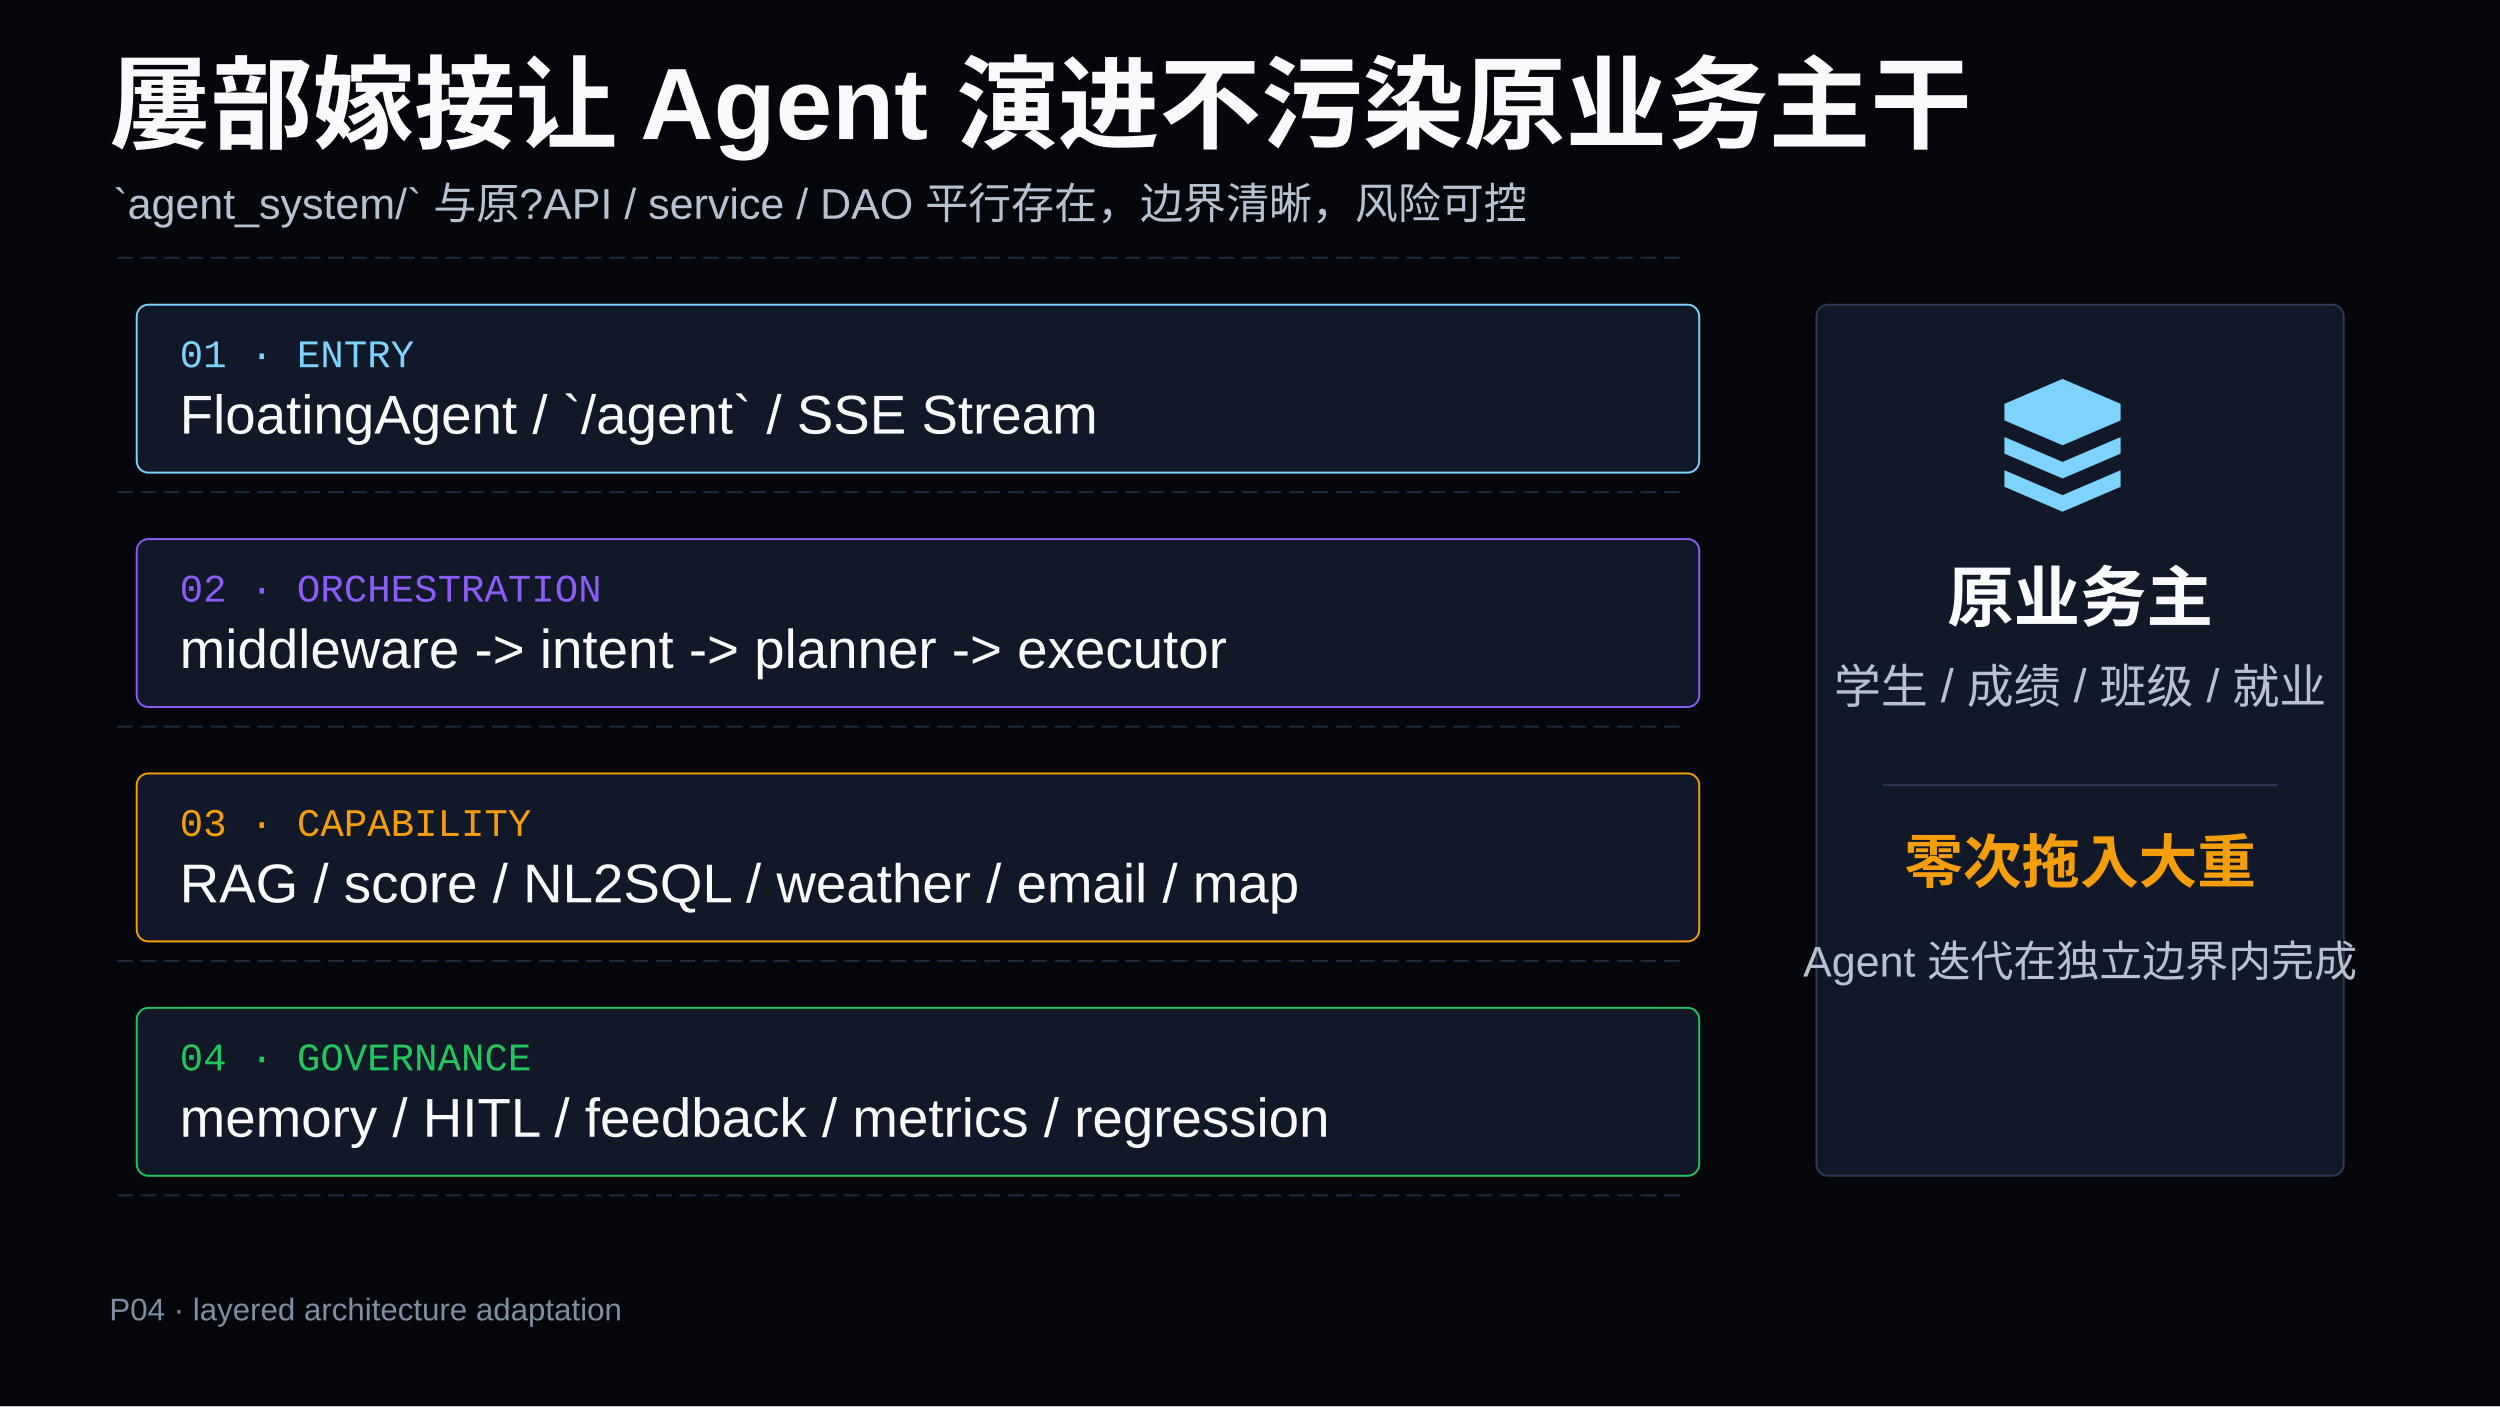
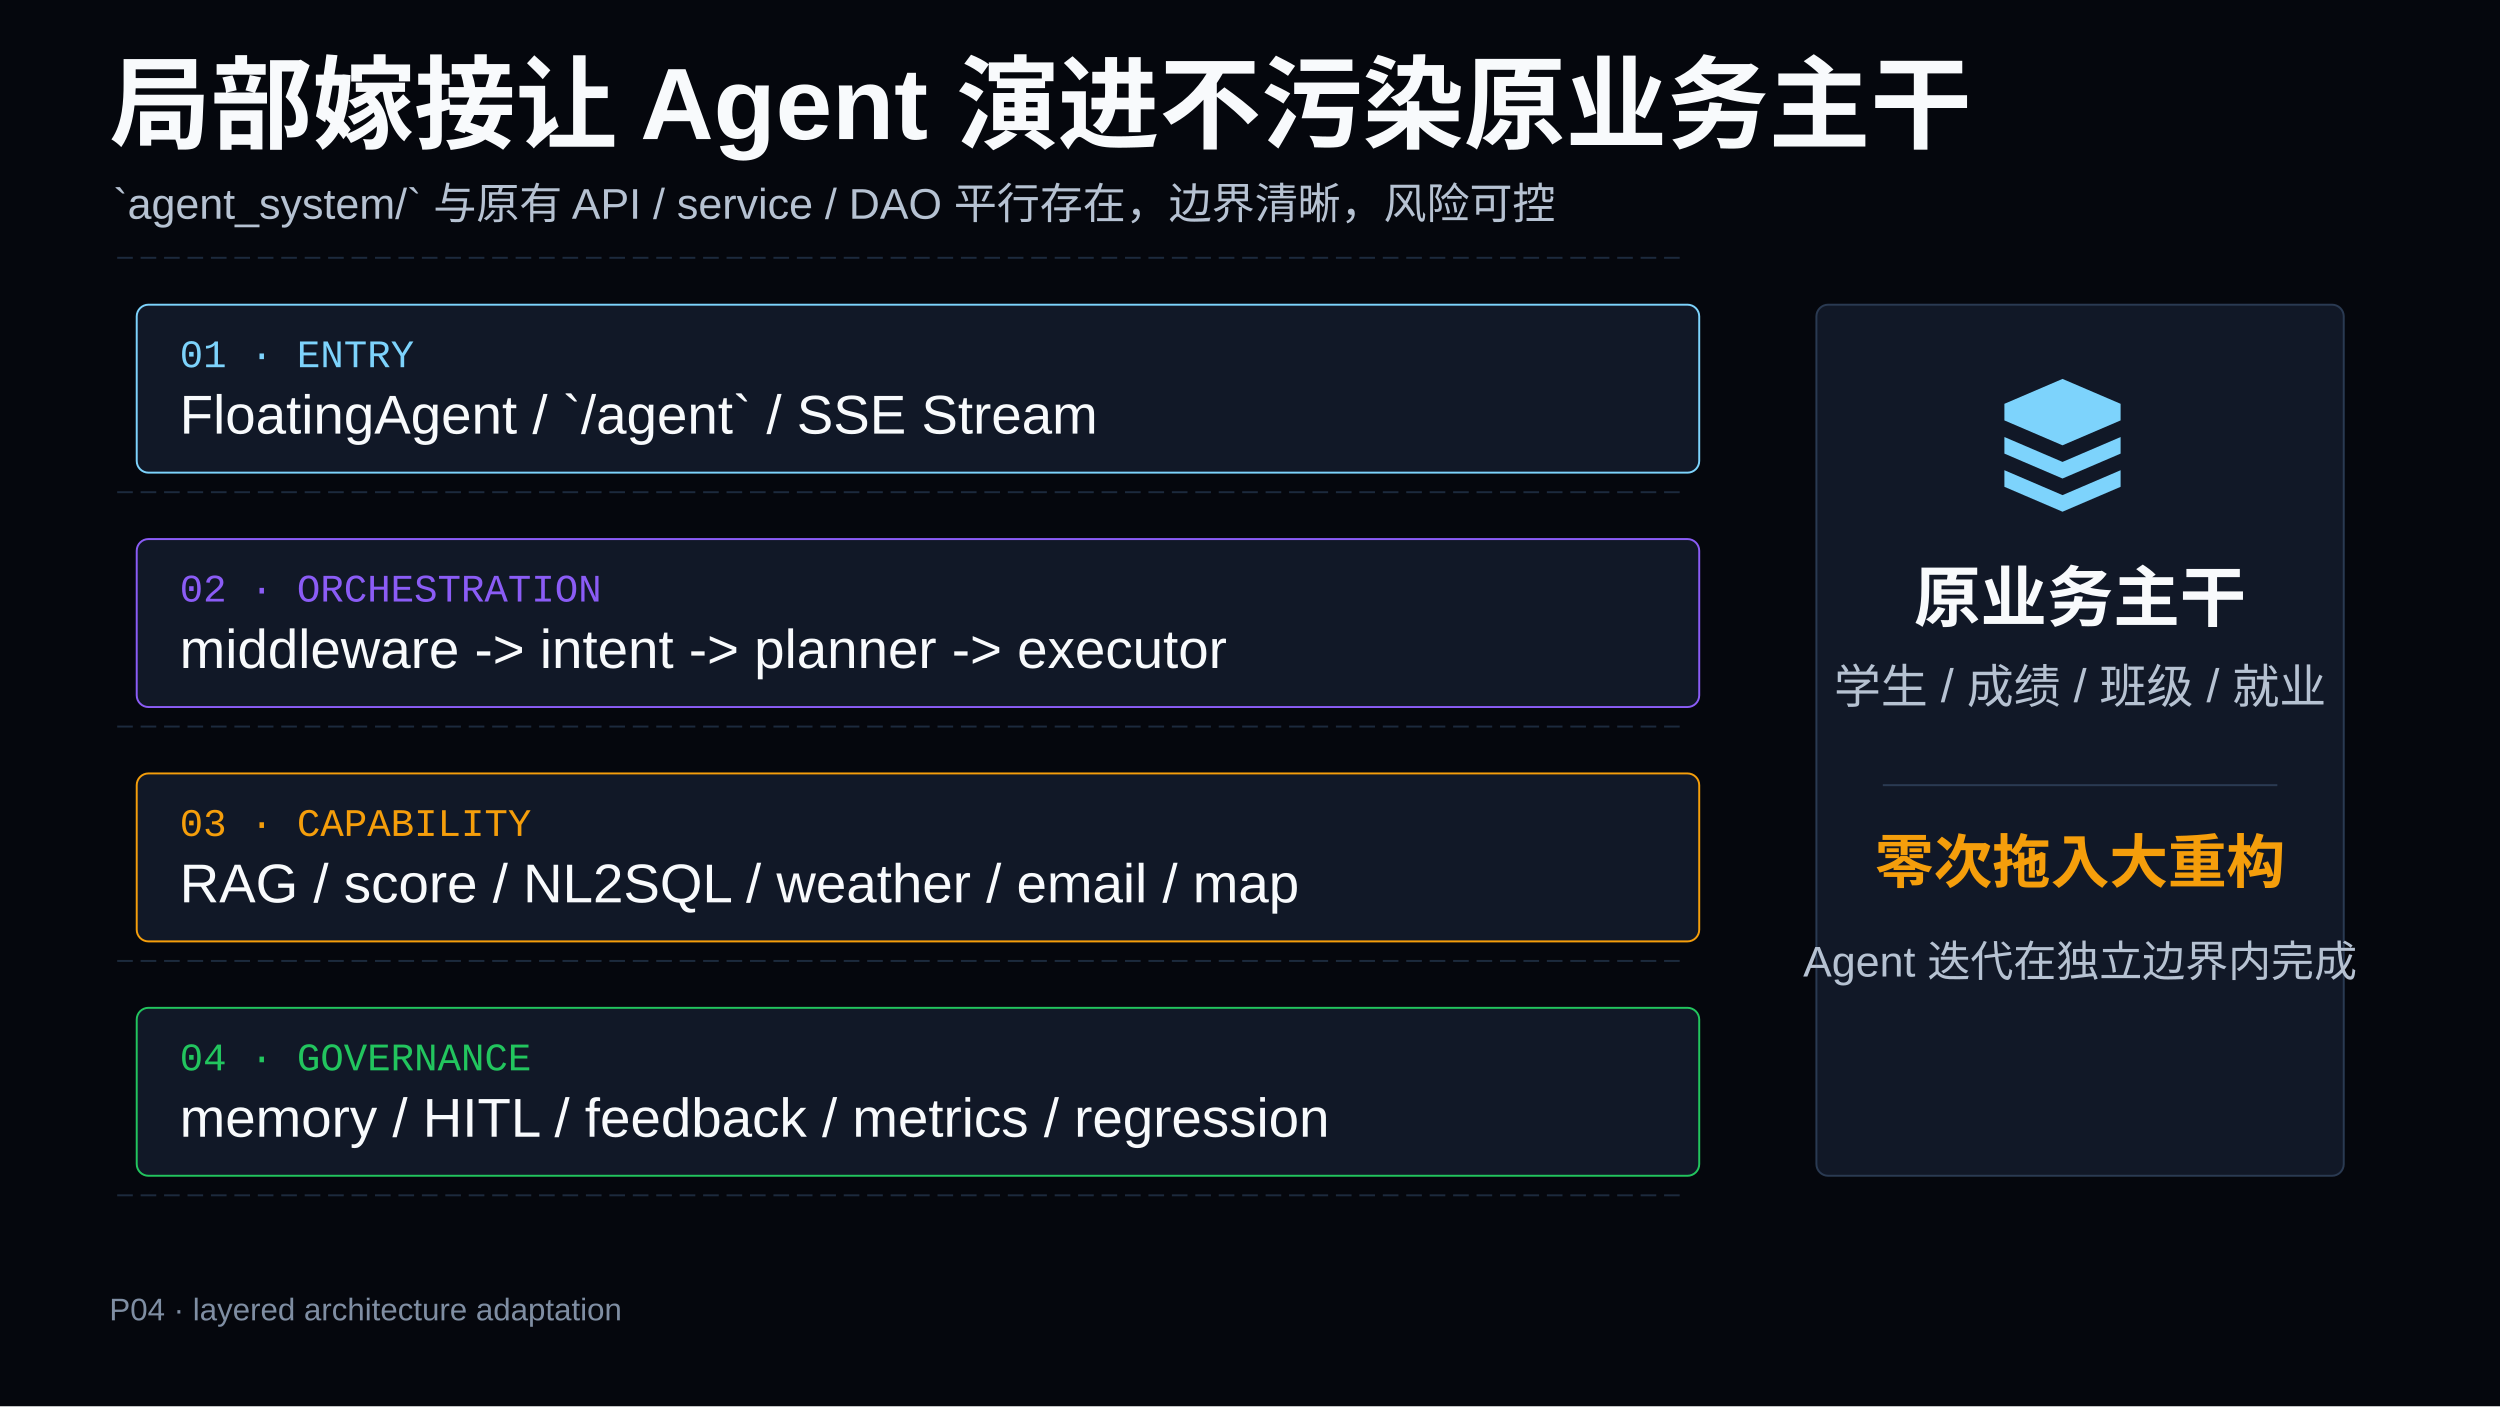
<svg xmlns="http://www.w3.org/2000/svg" viewBox="0 0 1280 720" width="1280" height="720">
  <g id="background">
    <rect width="1280" height="720" fill="#05070D" />
    <path d="M60 132H860 M60 252H860 M60 372H860 M60 492H860 M60 612H860" stroke="#1C2A3D" stroke-width="1" stroke-dasharray="8,4" />
  </g>
  <g id="header">
-     <text x="56" y="72" font-family="&quot;Microsoft YaHei&quot;, Arial, sans-serif" font-size="52" font-weight="800" fill="#F8FAFC">屢部嫁接让 Agent 演进不污染原业务主干</text>
-     <text x="58" y="112" font-family="&quot;Microsoft YaHei&quot;, Arial, sans-serif" font-size="22" fill="#B6C2D2">`agent_system/` 与原?API / service / DAO 平行存在，边界清晰，风险可控</text>
+     <text x="56" y="72" font-family="&quot;Microsoft YaHei&quot;, Arial, sans-serif" font-size="52" font-weight="800" fill="#F8FAFC">局部嫁接让 Agent 演进不污染原业务主干</text>
+     <text x="58" y="112" font-family="&quot;Microsoft YaHei&quot;, Arial, sans-serif" font-size="22" fill="#B6C2D2">`agent_system/` 与原有 API / service / DAO 平行存在，边界清晰，风险可控</text>
  </g>
  <g id="layers">
    <path fill="#111827" stroke="#7DD3FC" d="M76,156 H864 A6,6 0 0 1 870,162 V236 A6,6 0 0 1 864,242 H76 A6,6 0 0 1 70,236 V162 A6,6 0 0 1 76,156 Z" />
    <text x="92" y="188" font-family="Consolas, &quot;Microsoft YaHei&quot;, &quot;Courier New&quot;, monospace" font-size="20" fill="#7DD3FC">01 · ENTRY</text>
    <text x="92" y="222" font-family="&quot;Microsoft YaHei&quot;, Arial, sans-serif" font-size="28" fill="#F8FAFC">FloatingAgent / `/agent` / SSE Stream</text>
    <path fill="#111827" stroke="#8B5CF6" d="M76,276 H864 A6,6 0 0 1 870,282 V356 A6,6 0 0 1 864,362 H76 A6,6 0 0 1 70,356 V282 A6,6 0 0 1 76,276 Z" />
    <text x="92" y="308" font-family="Consolas, &quot;Microsoft YaHei&quot;, &quot;Courier New&quot;, monospace" font-size="20" fill="#8B5CF6">02 · ORCHESTRATION</text>
    <text x="92" y="342" font-family="&quot;Microsoft YaHei&quot;, Arial, sans-serif" font-size="28" fill="#F8FAFC">middleware -&gt; intent -&gt; planner -&gt; executor</text>
    <path fill="#111827" stroke="#F59E0B" d="M76,396 H864 A6,6 0 0 1 870,402 V476 A6,6 0 0 1 864,482 H76 A6,6 0 0 1 70,476 V402 A6,6 0 0 1 76,396 Z" />
    <text x="92" y="428" font-family="Consolas, &quot;Microsoft YaHei&quot;, &quot;Courier New&quot;, monospace" font-size="20" fill="#F59E0B">03 · CAPABILITY</text>
    <text x="92" y="462" font-family="&quot;Microsoft YaHei&quot;, Arial, sans-serif" font-size="28" fill="#F8FAFC">RAG / score / NL2SQL / weather / email / map</text>
    <path fill="#111827" stroke="#22C55E" d="M76,516 H864 A6,6 0 0 1 870,522 V596 A6,6 0 0 1 864,602 H76 A6,6 0 0 1 70,596 V522 A6,6 0 0 1 76,516 Z" />
    <text x="92" y="548" font-family="Consolas, &quot;Microsoft YaHei&quot;, &quot;Courier New&quot;, monospace" font-size="20" fill="#22C55E">04 · GOVERNANCE</text>
    <text x="92" y="582" font-family="&quot;Microsoft YaHei&quot;, Arial, sans-serif" font-size="28" fill="#F8FAFC">memory / HITL / feedback / metrics / regression</text>
  </g>
  <g id="boundary">
    <path fill="#111827" stroke="#2A3A52" d="M936,156 H1194 A6,6 0 0 1 1200,162 V596 A6,6 0 0 1 1194,602 H936 A6,6 0 0 1 930,596 V162 A6,6 0 0 1 936,156 Z" />
    <g transform="translate(1022, 194) scale(4.25)" fill="#7DD3FC">
      <path d="M1 5V3L8 0L15 3V5L8 8L1 5Z" />
      <path d="M8 16L1 13V11L8 14L15 11V13L8 16Z" />
      <path d="M1 9L8 12L15 9V7L8 10L1 7V9Z" />
    </g>
-     <text x="1065" y="318" text-anchor="middle" font-family="&quot;Microsoft YaHei&quot;, Arial, sans-serif" font-size="34" font-weight="800" fill="#F8FAFC">原业务主</text>
+     <text x="1065" y="318" text-anchor="middle" font-family="&quot;Microsoft YaHei&quot;, Arial, sans-serif" font-size="34" font-weight="800" fill="#F8FAFC">原业务主干</text>
    <text x="1065" y="360" text-anchor="middle" font-family="&quot;Microsoft YaHei&quot;, Arial, sans-serif" font-size="24" fill="#B6C2D2">学生 / 成绩 / 班级 / 就业</text>
    <line x1="964" y1="402" x2="1166" y2="402" stroke="#2A3A52" />
-     <text x="1065" y="452" text-anchor="middle" font-family="&quot;Microsoft YaHei&quot;, Arial, sans-serif" font-size="30" font-weight="700" fill="#F59E0B">零次拖入大重</text>
+     <text x="1065" y="452" text-anchor="middle" font-family="&quot;Microsoft YaHei&quot;, Arial, sans-serif" font-size="30" font-weight="700" fill="#F59E0B">零次拖入大重构</text>
    <text x="1065" y="500" text-anchor="middle" font-family="&quot;Microsoft YaHei&quot;, Arial, sans-serif" font-size="22" fill="#B6C2D2" id="_edit_22" data-edit-target="true" data-edit-annotation="调整大小：文档超出范围">Agent 迭代在独立边界内完成</text>
  </g>
  <g id="footer">
    <text x="56" y="676" font-family="&quot;Microsoft YaHei&quot;, Arial, sans-serif" font-size="16" fill="#7F8EA3">P04 · layered architecture adaptation</text>
  </g>
</svg>
